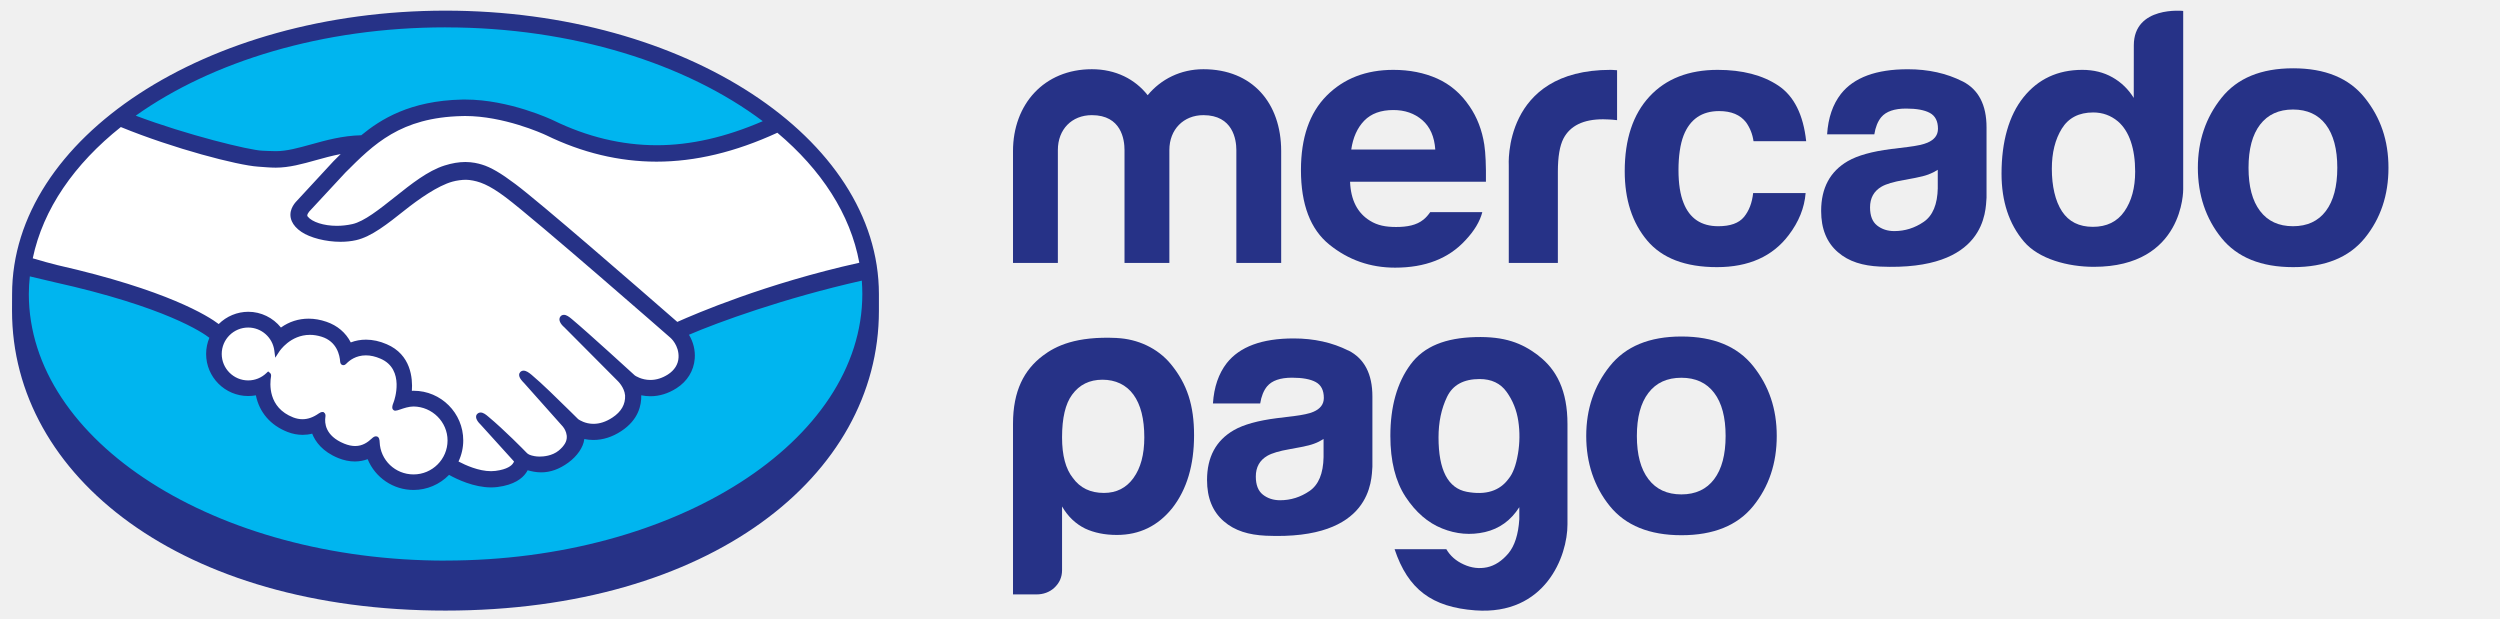
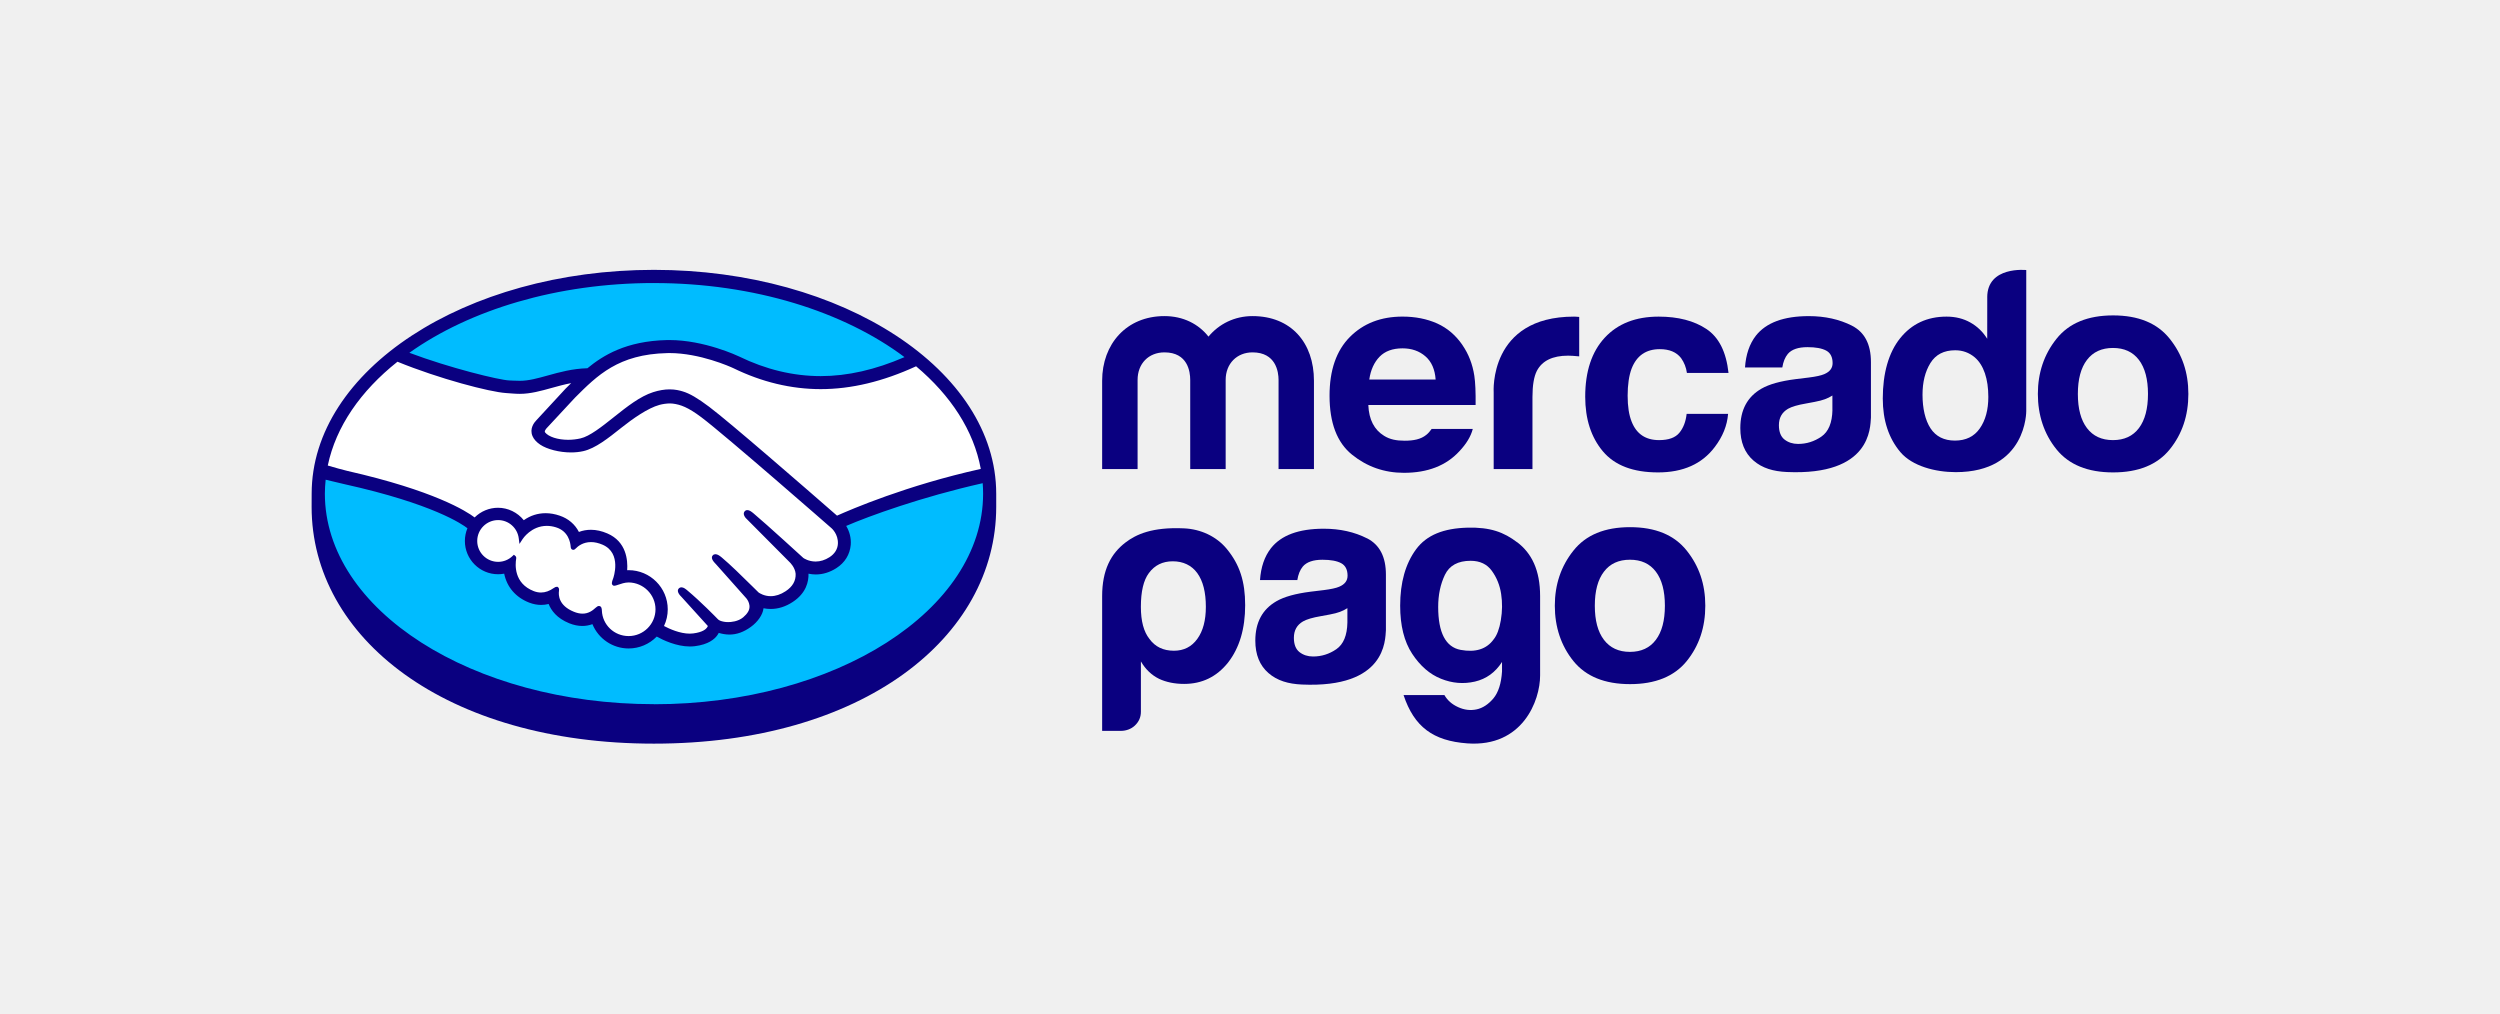
- <svg xmlns="http://www.w3.org/2000/svg" viewBox="118 104 817 202">
+ <svg xmlns="http://www.w3.org/2000/svg" id="logos" viewBox="0 0 1048.82 425.2">
  <defs>
    <style>
-       .ml1 { fill: #263287; }
-       .ml2 { fill: #fff; }
-       .ml3 { fill: #00b5ef; }
+       .cls-1 {
+         fill: #0a0080;
+       }
+ 
+       .cls-1, .cls-2, .cls-3 {
+         stroke-width: 0px;
+       }
+ 
+       .cls-2 {
+         fill: #fff;
+       }
+ 
+       .cls-3 {
+         fill: #00bcff;
+       }
    </style>
  </defs>
-   <path class="ml3" d="m263.61,111.16c-76.77,0-138.99,39.81-138.99,88.92s62.23,92.77,138.99,92.77,138.99-43.67,138.99-92.77-62.23-88.92-138.99-88.92Z" />
-   <path class="ml2" d="m218.38,172.59c-.07.14-1.43,1.54-.55,2.67,2.15,2.75,8.79,4.32,15.5,2.81,4-.9,9.12-4.97,14.08-8.91,5.38-4.27,10.72-8.55,16.08-10.25,5.68-1.81,9.32-1.03,11.72-.31,2.64.79,5.74,2.52,10.69,6.24,9.32,7.01,46.79,39.71,53.26,45.36,5.21-2.35,30.05-12.39,61.54-19.33-2.74-16.79-12.84-32.79-28.33-45.37-21.59,9.07-49.74,14.5-75.54,1.9-.13-.05-14.09-6.66-27.87-6.34-20.47.48-29.34,9.33-38.72,18.71l-11.89,12.81Z" />
-   <path class="ml2" d="m337.65,213.77c-.44-.39-44.06-38.56-53.94-45.99-5.72-4.29-8.9-5.38-12.24-5.81-1.74-.22-4.14.1-5.82.56-4.6,1.25-10.61,5.27-15.94,9.5-5.52,4.4-10.73,8.54-15.57,9.63-6.18,1.38-13.72-.25-17.16-2.58-1.39-.93-2.38-2.02-2.85-3.12-1.27-2.95,1.07-5.3,1.46-5.7l12.04-13.02c1.4-1.39,2.81-2.79,4.25-4.17-3.89.51-7.48,1.5-10.97,2.47-4.36,1.22-8.56,2.39-12.8,2.39-1.77,0-11.27-1.55-13.07-2.04-10.9-2.98-23.24-5.88-37.52-12.55-17.11,12.74-28.26,28.38-31.56,45.92,2.46.65,8.9,2.12,10.57,2.49,38.73,8.61,50.79,17.48,52.98,19.33,2.37-2.64,5.79-4.3,9.6-4.3,4.29,0,8.15,2.16,10.5,5.49,2.22-1.75,5.27-3.25,9.23-3.25,1.8,0,3.66.33,5.54.97,4.37,1.5,6.63,4.41,7.8,7.04,1.46-.66,3.27-1.15,5.39-1.15,2.09,0,4.26.48,6.44,1.42,7.14,3.06,8.25,10.08,7.6,15.36.51-.06,1.02-.08,1.54-.08,8.46,0,15.35,6.89,15.35,15.36,0,2.62-.67,5.09-1.84,7.25,2.3,1.3,8.17,4.22,13.33,3.57,4.11-.52,5.68-1.92,6.24-2.72.39-.54.79-1.18.41-1.64l-10.93-12.14s-1.8-1.7-1.2-2.36c.61-.68,1.73.29,2.51.95,5.56,4.64,12.35,11.65,12.35,11.65.12.08.57.96,3.08,1.41,2.16.39,5.99.16,8.64-2.01.67-.55,1.34-1.24,1.9-1.94-.05.04-.08.08-.13.1,2.8-3.58-.31-7.19-.31-7.19l-12.76-14.33s-1.83-1.69-1.2-2.36c.55-.59,1.73.3,2.53.96,4.04,3.38,9.74,9.1,15.21,14.46,1.07.78,5.87,3.75,12.24-.42,3.87-2.53,4.64-5.65,4.53-7.99-.27-3.11-2.69-5.32-2.69-5.32l-17.42-17.52s-1.85-1.57-1.19-2.37c.53-.67,1.72.29,2.51.95,5.55,4.64,20.57,18.42,20.57,18.42.22.15,5.41,3.85,11.82-.24,2.3-1.47,3.76-3.68,3.88-6.25.22-4.45-2.92-7.1-2.92-7.1Z" />
-   <path class="ml2" d="m253.13,235.97c-2.7-.03-5.66,1.58-6.04,1.34-.22-.14.17-1.23.42-1.85.26-.62,3.82-11.33-4.85-15.04-6.64-2.85-10.7.36-12.09,1.8-.36.38-.53.35-.57-.13-.14-1.93-1-7.15-6.73-8.9-8.19-2.5-13.45,3.21-14.79,5.27-.6-4.67-4.54-8.29-9.37-8.3-5.25,0-9.51,4.25-9.51,9.49,0,5.25,4.25,9.51,9.5,9.51,2.55,0,4.87-1.01,6.57-2.65.05.05.08.14.05.32-.4,2.35-1.14,10.89,7.81,14.37,3.59,1.39,6.64.36,9.17-1.41.75-.53.87-.31.77.4-.32,2.2.09,6.9,6.68,9.57,5.02,2.04,7.98-.04,9.93-1.85.85-.77,1.08-.64,1.12.55.24,6.36,5.52,11.41,11.93,11.41,6.61,0,11.96-5.33,11.97-11.94,0-6.61-5.35-11.89-11.95-11.97Z" />
-   <path class="ml1" d="m263.59,107.48c-78.23,0-141.64,41.61-141.64,92.64,0,1.32-.02,4.96-.02,5.42,0,54.15,55.43,98,141.64,98s141.66-43.84,141.66-97.99v-5.43c0-51.04-63.41-92.64-141.64-92.64Zm135.25,82.38c-30.78,6.84-53.74,16.78-59.5,19.34-13.44-11.72-44.49-38.73-52.9-45.04-4.81-3.62-8.09-5.52-10.96-6.38-1.29-.39-3.08-.83-5.38-.84-2.14,0-4.44.39-6.83,1.15-5.44,1.72-10.85,6.02-16.09,10.19l-.27.21c-4.88,3.88-9.92,7.89-13.74,8.74-1.67.37-3.38.57-5.09.57-4.28,0-8.12-1.24-9.56-3.07-.24-.3-.08-.79.47-1.5l.07-.1,11.82-12.74c9.26-9.26,18-18,38.13-18.46.33,0,.67-.02,1-.02,12.53,0,25.06,5.62,26.46,6.27,11.75,5.73,23.88,8.64,36.06,8.65,12.67,0,25.76-3.13,39.51-9.45,14.36,12.08,23.88,26.62,26.78,42.47Zm-135.23-76.91c41.52,0,78.68,11.9,103.66,30.65-12.08,5.22-23.58,7.87-34.69,7.86-11.36-.01-22.72-2.74-33.74-8.12-.58-.28-14.41-6.8-28.8-6.81-.38,0-.76,0-1.14.01-16.91.4-26.43,6.4-32.84,11.66-6.23.15-11.6,1.66-16.39,2.99-4.27,1.18-7.95,2.21-11.55,2.21-1.48,0-4.14-.14-4.38-.15-4.12-.12-24.84-5.2-41.38-11.45,24.93-17.72,61.05-28.86,101.24-28.86Zm-106.14,32.56c17.28,7.07,38.24,12.52,44.86,12.95,1.85.12,3.82.33,5.79.33,4.4,0,8.78-1.23,13.03-2.42,2.51-.7,5.28-1.47,8.19-2.03-.78.76-1.55,1.53-2.33,2.32l-12.01,12.99c-.94.95-3,3.5-1.64,6.64.54,1.26,1.63,2.48,3.16,3.5,2.86,1.93,7.99,3.23,12.75,3.23,1.8,0,3.52-.18,5.08-.53,5.04-1.13,10.32-5.34,15.91-9.78,4.46-3.54,10.79-8.04,15.64-9.36,1.36-.37,3.02-.6,4.36-.6.4,0,.78.02,1.13.07,3.2.41,6.3,1.49,11.83,5.64,9.86,7.41,53.48,45.57,53.91,45.95.03.02,2.81,2.43,2.62,6.41-.1,2.23-1.34,4.2-3.49,5.57-1.86,1.18-3.78,1.78-5.72,1.78-2.92,0-4.92-1.37-5.06-1.46-.16-.13-15.1-13.84-20.61-18.44-.88-.73-1.73-1.38-2.58-1.38-.46,0-.87.19-1.14.54-.86,1.07.1,2.54,1.25,3.51l17.46,17.55s2.18,2.03,2.42,4.73c.14,2.91-1.25,5.34-4.14,7.24-2.06,1.36-4.14,2.05-6.19,2.05-2.69,0-4.56-1.22-4.98-1.51l-2.5-2.47c-4.58-4.5-9.31-9.16-12.76-12.05-.85-.7-1.74-1.35-2.6-1.35-.43,0-.8.16-1.1.47-.39.44-.67,1.23.32,2.53.4.54.88.98.88.98l12.74,14.31c.1.13,2.63,3.12.29,6.11l-.45.57c-.39.42-.79.81-1.19,1.14-2.17,1.78-5.07,1.97-6.23,1.97-.62,0-1.21-.05-1.72-.15-1.26-.22-2.1-.58-2.51-1.06l-.16-.16c-.69-.72-7.11-7.28-12.43-11.71-.7-.59-1.57-1.32-2.48-1.32-.45,0-.84.17-1.15.51-1.05,1.15.53,2.87,1.2,3.5l10.86,11.99c-.01.11-.14.35-.41.73-.39.54-1.71,1.86-5.65,2.35-.47.06-.96.09-1.44.09-4.07,0-8.4-1.98-10.64-3.16,1.02-2.15,1.55-4.52,1.55-6.89,0-8.94-7.26-16.22-16.2-16.23-.19,0-.39,0-.59.01.29-4.09-.28-11.82-8.22-15.22-2.28-.99-4.56-1.49-6.78-1.49-1.73,0-3.4.3-4.97.9-1.64-3.2-4.38-5.52-7.94-6.74-1.97-.68-3.93-1.02-5.82-1.02-3.3,0-6.35.97-9.06,2.9-2.6-3.24-6.53-5.15-10.66-5.15-3.62,0-7.1,1.45-9.68,4.01-3.38-2.58-16.8-11.11-52.71-19.26-1.72-.39-5.61-1.5-8.06-2.22,3.37-16.12,13.61-30.84,28.81-42.92Zm66.62,93.49l-.39-.35h-.39c-.32,0-.65.13-1.1.44-1.83,1.29-3.58,1.91-5.37,1.91-.98,0-1.99-.2-3-.58-8.33-3.24-7.67-11.1-7.26-13.46.06-.48-.06-.85-.36-1.1l-.59-.48-.55.52c-1.62,1.56-3.74,2.42-5.97,2.42-4.77,0-8.65-3.88-8.65-8.65,0-4.77,3.89-8.64,8.66-8.63,4.31,0,7.98,3.24,8.53,7.54l.3,2.32,1.28-1.96c.14-.23,3.64-5.51,10.06-5.51,1.22,0,2.48.2,3.75.59,5.12,1.56,5.99,6.2,6.12,8.14.09,1.13.89,1.18,1.05,1.18.44,0,.77-.28,1-.52.96-1.01,3.07-2.69,6.36-2.69,1.51,0,3.11.36,4.77,1.08,8.14,3.49,4.45,13.83,4.4,13.94-.7,1.71-.73,2.47-.07,2.91l.32.15h.24c.36,0,.82-.16,1.58-.41,1.11-.38,2.78-.96,4.34-.96h0c6.13.07,11.11,5.06,11.11,11.11,0,6.12-4.99,11.09-11.11,11.09-5.99,0-10.86-4.66-11.08-10.59-.02-.51-.07-1.86-1.22-1.86-.47,0-.88.28-1.34.71-1.32,1.22-3,2.46-5.44,2.46-1.11,0-2.31-.26-3.59-.78-6.32-2.57-6.41-6.91-6.15-8.65.07-.47.09-.95-.23-1.33Zm39.53,48.21c-75.22,0-136.2-39.01-136.2-87.13,0-1.94.13-3.85.33-5.76.6.14,6.57,1.57,7.81,1.85,36.69,8.15,48.81,16.62,50.86,18.22-.69,1.66-1.06,3.47-1.06,5.27,0,7.58,6.16,13.76,13.74,13.76.85,0,1.69-.08,2.52-.23,1.14,5.58,4.79,9.81,10.37,11.98,1.63.63,3.28.94,4.9.94,1.05,0,2.1-.12,3.13-.39,1.03,2.61,3.35,5.87,8.53,7.98,1.81.73,3.63,1.11,5.4,1.11,1.44,0,2.85-.26,4.2-.75,2.48,6.05,8.4,10.06,14.98,10.06,4.37,0,8.56-1.78,11.62-4.93,2.61,1.46,8.14,4.09,13.73,4.1.72,0,1.39-.05,2.08-.13,5.54-.7,8.12-2.87,9.3-4.55.22-.29.41-.61.57-.93,1.31.37,2.75.68,4.4.69,3.02,0,5.93-1.03,8.87-3.17,2.89-2.08,4.94-5.07,5.23-7.61,0-.03,0-.07.01-.11.98.2,1.97.3,2.97.3,3.12,0,6.19-.97,9.11-2.89,5.66-3.7,6.63-8.54,6.54-11.71,1,.21,2,.31,3.01.31,2.92,0,5.8-.88,8.53-2.63,3.5-2.24,5.62-5.67,5.94-9.66.21-2.71-.46-5.45-1.89-7.8,9.45-4.07,31.05-11.95,56.49-17.69.11,1.44.17,2.89.17,4.35,0,48.12-60.97,87.13-136.19,87.13Z" />
-   <g class="ml1">
-     <path d="m890.83,135.99c-5.14-6.45-12.95-9.67-23.43-9.67s-18.28,3.22-23.42,9.67c-5.15,6.44-7.72,14.06-7.72,22.85s2.57,16.58,7.72,22.94c5.14,6.34,12.95,9.52,23.42,9.52s18.28-3.18,23.43-9.52c5.15-6.36,7.72-14,7.72-22.94s-2.57-16.4-7.72-22.85Zm-12.74,36.97c-2.5,3.31-6.07,4.97-10.74,4.97s-8.25-1.66-10.76-4.97c-2.52-3.31-3.77-8.02-3.77-14.13s1.25-10.8,3.77-14.1c2.52-3.29,6.11-4.94,10.76-4.94s8.24,1.65,10.74,4.94c2.49,3.3,3.74,8,3.74,14.1s-1.25,10.82-3.74,14.13Z" />
-     <path d="m759.37,130.6c-5.21-2.64-11.18-3.97-17.9-3.97-10.33,0-17.62,2.69-21.86,8.07-2.67,3.44-4.17,7.84-4.51,13.19h15.43c.38-2.37,1.13-4.23,2.27-5.61,1.59-1.87,4.3-2.8,8.12-2.8,3.41,0,6,.47,7.77,1.43,1.75.95,2.64,2.68,2.64,5.18,0,2.06-1.15,3.56-3.44,4.54-1.28.56-3.41,1.03-6.39,1.4l-5.47.67c-6.21.79-10.93,2.1-14.12,3.93-5.84,3.37-8.76,8.8-8.76,16.32,0,5.79,1.8,10.27,5.44,13.43,3.62,3.16,8.23,4.48,13.79,4.74,34.89,1.56,34.5-18.38,34.82-22.53v-22.96c0-7.36-2.61-12.38-7.82-15.04Zm-8.1,34.84c-.11,5.34-1.64,9.03-4.58,11.05-2.94,2.02-6.16,3.03-9.64,3.03-2.21,0-4.08-.62-5.62-1.83-1.54-1.22-2.3-3.19-2.3-5.92,0-3.06,1.26-5.32,3.77-6.78,1.49-.86,3.94-1.59,7.35-2.17l3.64-.68c1.81-.35,3.24-.72,4.28-1.11,1.05-.38,2.07-.89,3.09-1.53v5.95Z" />
-     <path d="m679.81,140.3c3.99,0,6.92,1.23,8.82,3.7,1.29,1.82,2.1,3.87,2.42,6.15h17.21c-.94-8.69-3.98-14.75-9.11-18.18-5.15-3.42-11.74-5.14-19.8-5.14-9.48,0-16.92,2.91-22.3,8.72-5.39,5.82-8.09,13.95-8.09,24.41,0,9.26,2.44,16.8,7.32,22.62,4.88,5.81,12.49,8.72,22.83,8.72s18.17-3.49,23.43-10.46c3.3-4.32,5.15-8.9,5.54-13.75h-17.15c-.35,3.21-1.35,5.82-3.01,7.83-1.65,2-4.44,3.01-8.39,3.01-5.55,0-9.34-2.53-11.34-7.61-1.1-2.71-1.66-6.29-1.66-10.76s.56-8.43,1.66-11.27c2.09-5.32,5.97-7.99,11.63-7.99Z" />
-     <path d="m644.34,126.83c-35.36,0-33.27,31.3-33.27,31.3v31.8h16.04v-29.82c0-4.89.62-8.5,1.84-10.86,2.2-4.17,6.51-6.27,12.92-6.27.48,0,1.12.03,1.9.06.78.04,1.67.11,2.69.23v-16.32c-.71-.05-1.18-.07-1.38-.09-.21-.02-.46-.03-.76-.03Z" />
-     <path d="m598.21,138.69c-2.77-4.11-6.29-7.11-10.54-9.02-4.25-1.89-9.02-2.84-14.32-2.84-8.94,0-16.2,2.82-21.8,8.44-5.6,5.64-8.4,13.73-8.4,24.29,0,11.27,3.1,19.41,9.31,24.4,6.19,5,13.36,7.51,21.46,7.51,9.83,0,17.47-2.97,22.93-8.9,2.95-3.11,4.79-6.2,5.57-9.25h-17.02c-.67.96-1.39,1.79-2.19,2.43-2.27,1.86-5.34,2.43-8.97,2.43-3.43,0-6.11-.52-8.54-2.05-4-2.46-6.26-6.62-6.5-12.74h44.4c.06-5.27-.11-9.3-.53-12.1-.73-4.77-2.36-8.98-4.85-12.6Zm-38.62,14.18c.57-3.97,2-7.11,4.24-9.43,2.26-2.32,5.42-3.48,9.52-3.48,3.76,0,6.91,1.09,9.46,3.29,2.53,2.19,3.95,5.4,4.24,9.62h-27.45Z" />
-     <path d="m511.27,126.62c-7.45,0-13.89,3.26-18.21,8.49-4.11-5.23-10.44-8.49-18.23-8.49-15.67,0-25.78,11.51-25.78,26.75v36.55h14.66v-36.9c0-6.74,4.55-11.39,11.11-11.39,9.66,0,10.67,8.02,10.67,11.39v36.9h14.66v-36.9c0-6.74,4.67-11.39,11.11-11.39,9.67,0,10.78,8.02,10.78,11.39v36.9h14.65v-36.55c0-15.71-9.43-26.75-25.44-26.75Z" />
-     <path d="m815.33,118.81l-.02,17.19c-1.79-2.88-4.11-5.12-6.98-6.74-2.86-1.62-6.14-2.43-9.84-2.43-8.02,0-14.41,2.99-19.2,8.94-4.8,5.97-7.19,14.57-7.19,24.97,0,9.03,2.43,16.42,7.3,22.18,4.87,5.75,14.4,8.28,22.87,8.28,29.54,0,29.2-25.33,29.2-25.33v-58.3s-16.14-1.73-16.14,11.26Zm-3.09,54.29c-2.34,3.36-5.78,5.03-10.29,5.03s-7.88-1.69-10.09-5.06c-2.22-3.38-3.32-8.29-3.32-13.92,0-5.22,1.08-9.59,3.26-13.11,2.18-3.52,5.6-5.29,10.26-5.29,3.06,0,5.74.97,8.06,2.9,3.76,3.21,5.65,8.97,5.65,16.42,0,5.32-1.18,9.67-3.53,13.03Z" />
+   <path class="cls-3" d="m274.38,116.94c-77.83,0-140.91,40.36-140.91,90.15s63.09,94.05,140.91,94.05,140.91-44.27,140.91-94.05-63.09-90.15-140.91-90.15Z" />
+   <path class="cls-2" d="m228.53,179.22c-.07.14-1.45,1.56-.55,2.71,2.18,2.78,8.91,4.38,15.72,2.85,4.05-.91,9.25-5.04,14.28-9.03,5.45-4.33,10.86-8.67,16.3-10.39,5.76-1.83,9.45-1.05,11.89-.31,2.67.8,5.82,2.56,10.84,6.32,9.45,7.1,47.43,40.26,54,45.99,5.28-2.39,30.47-12.56,62.39-19.6-2.78-17.02-13.01-33.25-28.72-45.99-21.89,9.19-50.42,14.7-76.58,1.93-.13-.05-14.29-6.75-28.25-6.42-20.75.48-29.74,9.46-39.25,18.97l-12.05,12.99Z" />
+   <path class="cls-2" d="m349.44,220.97c-.45-.4-44.67-39.09-54.69-46.62-5.8-4.35-9.02-5.46-12.41-5.89-1.76-.23-4.2.1-5.9.57-4.66,1.27-10.75,5.34-16.16,9.63-5.6,4.46-10.88,8.66-15.79,9.76-6.26,1.4-13.91-.25-17.4-2.61-1.41-.95-2.41-2.05-2.89-3.16-1.29-2.99,1.09-5.38,1.48-5.78l12.2-13.2c1.42-1.41,2.85-2.83,4.31-4.23-3.94.51-7.58,1.52-11.12,2.5-4.42,1.24-8.68,2.42-12.98,2.42-1.8,0-11.42-1.58-13.25-2.07-11.05-3.02-23.56-5.97-38.04-12.73-17.35,12.91-28.65,28.77-32,46.56,2.49.66,9.02,2.15,10.71,2.52,39.26,8.73,51.49,17.72,53.71,19.6,2.4-2.67,5.87-4.36,9.73-4.36,4.35,0,8.26,2.19,10.64,5.56,2.25-1.78,5.35-3.3,9.36-3.29,1.82,0,3.71.34,5.62.98,4.43,1.52,6.72,4.47,7.9,7.14,1.48-.67,3.31-1.17,5.46-1.16,2.12,0,4.32.48,6.53,1.44,7.24,3.11,8.36,10.22,7.71,15.58.52-.06,1.04-.08,1.56-.08,8.58,0,15.56,6.98,15.56,15.57,0,2.66-.68,5.16-1.86,7.35,2.34,1.31,8.29,4.28,13.52,3.62,4.17-.53,5.76-1.95,6.32-2.76.39-.55.8-1.2.42-1.66l-11.08-12.3s-1.82-1.73-1.22-2.39c.62-.68,1.75.3,2.55.96,5.64,4.71,12.52,11.81,12.52,11.81.12.08.57.98,3.12,1.43,2.19.39,6.07.17,8.76-2.04.67-.56,1.35-1.25,1.93-1.97-.05.04-.09.08-.13.1,2.84-3.63-.32-7.29-.32-7.29l-12.93-14.52s-1.85-1.71-1.22-2.4c.56-.6,1.75.3,2.56.98,4.09,3.42,9.88,9.23,15.42,14.66,1.09.79,5.96,3.8,12.41-.43,3.92-2.57,4.7-5.73,4.59-8.1-.27-3.15-2.73-5.4-2.73-5.4l-17.66-17.76s-1.87-1.59-1.21-2.4c.54-.68,1.75.3,2.55.96,5.62,4.71,20.86,18.68,20.86,18.68.22.15,5.48,3.9,11.99-.24,2.33-1.49,3.81-3.73,3.94-6.34.22-4.52-2.96-7.2-2.96-7.2Z" />
+   <path class="cls-2" d="m263.76,243.48c-2.74-.03-5.74,1.6-6.13,1.36-.22-.14.17-1.24.42-1.88.27-.63,3.87-11.48-4.92-15.25-6.73-2.89-10.85.36-12.26,1.83-.37.38-.54.35-.58-.13-.14-1.96-1.01-7.24-6.82-9.02-8.3-2.54-13.64,3.25-14.99,5.35-.61-4.73-4.61-8.4-9.5-8.41-5.32,0-9.64,4.3-9.65,9.63,0,5.32,4.31,9.64,9.64,9.64,2.59,0,4.93-1.03,6.66-2.69.06.05.08.14.05.32-.41,2.39-1.15,11.04,7.92,14.57,3.64,1.41,6.73.36,9.29-1.43.76-.54.89-.31.78.41-.33,2.23.09,6.99,6.77,9.7,5.08,2.07,8.09-.04,10.07-1.87.86-.78,1.09-.65,1.14.56.24,6.44,5.59,11.56,12.09,11.57,6.7,0,12.13-5.41,12.13-12.1,0-6.7-5.42-12.06-12.12-12.13Z" />
+   <path class="cls-1" d="m274.35,113.21c-79.31,0-143.6,42.18-143.6,93.92,0,1.34-.02,5.03-.02,5.5,0,54.9,56.19,99.35,143.6,99.35s143.61-44.45,143.61-99.34v-5.51c0-51.74-64.29-93.92-143.59-93.92Zm137.12,83.51c-31.21,6.94-54.49,17.01-60.32,19.61-13.62-11.89-45.1-39.26-53.63-45.66-4.87-3.67-8.2-5.6-11.12-6.47-1.31-.4-3.12-.85-5.45-.85-2.17,0-4.5.39-6.93,1.17-5.51,1.75-11,6.11-16.31,10.33l-.27.22c-4.95,3.93-10.06,8-13.93,8.86-1.69.38-3.43.58-5.16.58-4.34,0-8.23-1.26-9.69-3.12-.24-.31-.08-.81.48-1.52l.07-.1,11.99-12.91c9.39-9.39,18.25-18.25,38.66-18.72.34-.01.68-.02,1.02-.02,12.7.01,25.4,5.69,26.83,6.36,11.91,5.81,24.21,8.76,36.56,8.77,12.85,0,26.11-3.17,40.05-9.58,14.56,12.24,24.21,26.99,27.15,43.06Zm-137.1-77.97c42.1,0,79.76,12.07,105.09,31.07-12.24,5.3-23.91,7.97-35.17,7.97-11.52-.01-23.03-2.78-34.21-8.23-.59-.28-14.61-6.89-29.2-6.9-.38,0-.77,0-1.15.01-17.14.4-26.8,6.49-33.29,11.82-6.31.16-11.76,1.68-16.61,3.03-4.33,1.2-8.06,2.24-11.7,2.24-1.5,0-4.2-.14-4.44-.15-4.18-.13-25.18-5.28-41.95-11.61,25.27-17.96,61.89-29.26,102.64-29.26Zm-107.61,33.01c17.51,7.16,38.76,12.7,45.48,13.13,1.87.12,3.87.34,5.87.34,4.46,0,8.91-1.25,13.21-2.45,2.54-.71,5.35-1.49,8.3-2.05-.79.77-1.58,1.56-2.37,2.35l-12.17,13.17c-.96.97-3.04,3.55-1.67,6.73.54,1.28,1.65,2.51,3.2,3.55,2.9,1.95,8.1,3.28,12.92,3.28,1.83,0,3.57-.18,5.15-.54,5.11-1.14,10.46-5.41,16.13-9.92,4.52-3.59,10.94-8.15,15.86-9.49,1.38-.37,3.06-.61,4.42-.61.41,0,.79.02,1.14.07,3.24.41,6.38,1.51,11.99,5.72,10,7.51,54.22,46.2,54.65,46.58.03.02,2.85,2.46,2.65,6.5-.11,2.26-1.36,4.26-3.54,5.65-1.89,1.2-3.83,1.81-5.8,1.81-2.96,0-4.99-1.39-5.13-1.48-.16-.13-15.31-14.03-20.89-18.7-.89-.74-1.75-1.4-2.62-1.4-.47,0-.88.2-1.16.55-.88,1.08.1,2.58,1.26,3.56l17.7,17.8s2.21,2.06,2.45,4.79c.14,2.95-1.27,5.42-4.2,7.34-2.09,1.38-4.2,2.07-6.27,2.07-2.72,0-4.63-1.24-5.05-1.53l-2.54-2.5c-4.64-4.57-9.43-9.29-12.94-12.21-.86-.71-1.77-1.37-2.64-1.37-.43,0-.82.16-1.12.48-.4.44-.68,1.24.32,2.57.4.55.89,1,.89,1l12.91,14.51c.1.13,2.66,3.17.29,6.19l-.46.58c-.39.42-.8.82-1.2,1.16-2.2,1.81-5.14,2-6.31,2-.63,0-1.22-.05-1.75-.15-1.27-.23-2.13-.58-2.55-1.07l-.16-.16c-.7-.73-7.21-7.38-12.6-11.87-.71-.6-1.6-1.34-2.51-1.34-.45,0-.85.18-1.17.52-1.06,1.17.54,2.91,1.22,3.55l11.01,12.15c-.01.11-.15.36-.41.74-.4.55-1.73,1.88-5.73,2.38-.48.06-.98.09-1.46.09-4.12,0-8.52-2-10.79-3.2,1.03-2.18,1.57-4.58,1.57-6.98,0-9.07-7.36-16.44-16.43-16.45-.19,0-.4,0-.59.01.29-4.14-.29-11.98-8.34-15.43-2.32-1-4.63-1.52-6.87-1.52-1.76,0-3.45.3-5.04.91-1.67-3.24-4.44-5.6-8.04-6.83-2-.69-3.98-1.04-5.9-1.04-3.35,0-6.44.99-9.19,2.94-2.64-3.28-6.62-5.22-10.81-5.22-3.67,0-7.2,1.47-9.81,4.06-3.43-2.62-17.03-11.26-53.44-19.53-1.74-.39-5.69-1.52-8.17-2.25,3.41-16.34,13.8-31.27,29.2-43.52Zm67.54,94.78l-.39-.35h-.4c-.32,0-.66.13-1.11.45-1.86,1.31-3.63,1.94-5.44,1.94-1,0-2.02-.2-3.04-.59-8.44-3.29-7.78-11.25-7.36-13.65.06-.49-.06-.86-.37-1.12l-.6-.49-.56.53c-1.65,1.59-3.8,2.45-6.06,2.45-4.83,0-8.77-3.93-8.76-8.77,0-4.83,3.94-8.76,8.78-8.75,4.37,0,8.09,3.28,8.64,7.65l.3,2.35,1.29-1.99c.14-.23,3.69-5.59,10.2-5.58,1.24,0,2.52.2,3.81.6,5.19,1.58,6.07,6.29,6.2,8.25.09,1.14.91,1.2,1.06,1.2.45,0,.78-.28,1.01-.53.98-1.02,3.11-2.72,6.45-2.72,1.53,0,3.15.37,4.83,1.09,8.25,3.54,4.51,14.02,4.47,14.13-.71,1.74-.74,2.5-.07,2.95l.32.15h.24c.37,0,.83-.16,1.6-.42,1.12-.39,2.81-.97,4.4-.97h0c6.21.07,11.26,5.13,11.26,11.26,0,6.2-5.06,11.24-11.27,11.24-6.07,0-11.01-4.73-11.23-10.74-.02-.52-.07-1.88-1.23-1.88-.47,0-.89.29-1.36.72-1.34,1.24-3.04,2.49-5.52,2.49-1.13,0-2.35-.26-3.64-.79-6.41-2.6-6.5-7-6.24-8.77.07-.47.09-.96-.23-1.35Zm40.07,48.88c-76.26,0-138.08-39.55-138.08-88.33,0-1.96.14-3.91.33-5.84.61.15,6.67,1.59,7.92,1.88,37.19,8.26,49.48,16.85,51.56,18.48-.7,1.69-1.07,3.51-1.07,5.35,0,7.69,6.25,13.95,13.93,13.95.86,0,1.72-.08,2.56-.24,1.16,5.66,4.86,9.95,10.51,12.15,1.65.63,3.32.96,4.97.96,1.06,0,2.13-.13,3.17-.39,1.05,2.65,3.39,5.96,8.65,8.09,1.84.74,3.68,1.13,5.47,1.13,1.46,0,2.89-.26,4.25-.76,2.52,6.13,8.51,10.2,15.19,10.2,4.43,0,8.68-1.8,11.78-4.99,2.65,1.48,8.25,4.15,13.91,4.16.73,0,1.41-.05,2.11-.13,5.62-.71,8.23-2.91,9.43-4.62.22-.3.41-.62.58-.95,1.32.38,2.78.69,4.46.7,3.07,0,6.01-1.05,8.99-3.21,2.93-2.11,5.01-5.14,5.31-7.72,0-.03,0-.07.01-.11.99.2,2,.3,3.01.3,3.16,0,6.27-.98,9.24-2.93,5.73-3.75,6.72-8.66,6.63-11.87,1.01.21,2.03.32,3.05.32,2.96,0,5.88-.89,8.65-2.66,3.55-2.27,5.69-5.75,6.02-9.79.21-2.75-.47-5.53-1.91-7.91,9.58-4.13,31.48-12.12,57.27-17.93.11,1.46.17,2.93.17,4.41,0,48.78-61.82,88.33-138.07,88.33Z" />
+   <g>
+     <path class="cls-1" d="m910.26,142.12c-5.21-6.54-13.13-9.8-23.75-9.8s-18.53,3.27-23.74,9.8c-5.22,6.53-7.83,14.25-7.83,23.16s2.61,16.81,7.83,23.26c5.21,6.43,13.13,9.65,23.74,9.65s18.54-3.22,23.75-9.65c5.22-6.45,7.82-14.19,7.82-23.26s-2.6-16.63-7.82-23.16Zm-12.92,37.48c-2.53,3.35-6.15,5.04-10.89,5.04s-8.36-1.69-10.91-5.04c-2.55-3.35-3.82-8.13-3.82-14.32s1.27-10.95,3.82-14.29c2.55-3.34,6.19-5.01,10.91-5.01s8.35,1.67,10.89,5.01c2.53,3.34,3.8,8.11,3.8,14.29s-1.27,10.97-3.8,14.32Z" />
+     <path class="cls-1" d="m776.98,136.65c-5.29-2.68-11.34-4.03-18.15-4.03-10.47,0-17.86,2.73-22.17,8.18-2.71,3.49-4.22,7.95-4.58,13.37h15.65c.38-2.4,1.15-4.29,2.31-5.69,1.61-1.89,4.36-2.84,8.23-2.84,3.46,0,6.08.48,7.88,1.45,1.78.96,2.68,2.72,2.68,5.26,0,2.09-1.16,3.61-3.49,4.61-1.3.57-3.46,1.04-6.48,1.42l-5.55.68c-6.3.8-11.08,2.13-14.32,3.99-5.92,3.41-8.88,8.93-8.88,16.55,0,5.87,1.83,10.41,5.52,13.61,3.67,3.21,8.34,4.55,13.98,4.81,35.37,1.59,34.98-18.64,35.3-22.84v-23.27c0-7.47-2.65-12.55-7.93-15.25Zm-8.22,35.32c-.11,5.42-1.66,9.15-4.64,11.2-2.99,2.05-6.24,3.07-9.78,3.07-2.24,0-4.14-.63-5.7-1.85-1.56-1.23-2.34-3.24-2.34-6.01,0-3.1,1.28-5.39,3.83-6.88,1.51-.87,3.99-1.61,7.45-2.2l3.69-.69c1.84-.35,3.28-.73,4.34-1.13,1.07-.38,2.1-.9,3.13-1.55v6.03Z" />
+     <path class="cls-1" d="m696.32,146.48c4.05,0,7.01,1.25,8.94,3.75,1.31,1.84,2.13,3.93,2.45,6.24h17.45c-.95-8.81-4.03-14.95-9.24-18.43-5.22-3.47-11.9-5.21-20.07-5.21-9.61,0-17.15,2.95-22.61,8.84-5.46,5.9-8.2,14.15-8.2,24.75,0,9.38,2.47,17.04,7.42,22.93,4.95,5.89,12.66,8.84,23.14,8.84s18.42-3.53,23.76-10.61c3.35-4.38,5.23-9.03,5.62-13.94h-17.39c-.36,3.25-1.37,5.9-3.06,7.94-1.67,2.03-4.5,3.06-8.5,3.06-5.63,0-9.47-2.57-11.5-7.72-1.12-2.75-1.69-6.38-1.69-10.91s.57-8.54,1.69-11.43c2.12-5.39,6.05-8.1,11.79-8.1Z" />
+     <path class="cls-1" d="m660.36,132.83c-35.85,0-33.72,31.73-33.72,31.73v32.24h16.27v-30.23c0-4.96.63-8.62,1.86-11.01,2.23-4.23,6.6-6.35,13.1-6.35.49,0,1.13.03,1.92.07.79.04,1.69.11,2.73.23v-16.55c-.72-.05-1.19-.07-1.39-.1-.21-.02-.46-.03-.77-.03Z" />
+     <path class="cls-1" d="m613.6,144.85c-2.81-4.16-6.38-7.21-10.68-9.15-4.31-1.92-9.15-2.88-14.52-2.88-9.06,0-16.42,2.85-22.1,8.56-5.67,5.72-8.52,13.92-8.52,24.63,0,11.43,3.15,19.67,9.44,24.74,6.28,5.06,13.54,7.61,21.76,7.61,9.96,0,17.71-3.01,23.24-9.02,2.99-3.16,4.86-6.29,5.65-9.38h-17.26c-.68.98-1.41,1.81-2.22,2.46-2.3,1.89-5.42,2.47-9.09,2.47-3.47,0-6.2-.52-8.66-2.07-4.06-2.5-6.35-6.72-6.59-12.91h45.01c.06-5.34-.11-9.43-.54-12.27-.74-4.84-2.4-9.1-4.92-12.77Zm-39.15,14.38c.58-4.02,2.03-7.2,4.3-9.56,2.29-2.35,5.5-3.53,9.65-3.53,3.81,0,7.01,1.11,9.59,3.34,2.57,2.22,4,5.48,4.3,9.75h-27.83Z" />
+     <path class="cls-1" d="m525.46,132.61c-7.55,0-14.08,3.31-18.47,8.61-4.17-5.3-10.59-8.61-18.48-8.61-15.89,0-26.13,11.67-26.13,27.12v37.06h14.87v-37.41c0-6.83,4.62-11.55,11.27-11.55,9.8,0,10.81,8.13,10.81,11.55v37.41h14.87v-37.41c0-6.83,4.73-11.55,11.26-11.55,9.8,0,10.93,8.13,10.93,11.55v37.41h14.85v-37.06c0-15.93-9.56-27.12-25.79-27.12Z" />
+     <path class="cls-1" d="m833.71,124.7l-.02,17.43c-1.81-2.92-4.17-5.2-7.08-6.83-2.9-1.64-6.23-2.47-9.98-2.47-8.13,0-14.6,3.03-19.46,9.06-4.86,6.05-7.29,14.77-7.29,25.31,0,9.15,2.47,16.65,7.4,22.49,4.93,5.83,14.6,8.39,23.19,8.39,29.95,0,29.6-25.68,29.6-25.68v-59.11s-16.37-1.75-16.37,11.41Zm-3.13,55.04c-2.37,3.4-5.86,5.1-10.43,5.1s-7.98-1.72-10.23-5.13c-2.25-3.43-3.37-8.41-3.37-14.11,0-5.3,1.1-9.72,3.31-13.29,2.21-3.57,5.67-5.36,10.4-5.36,3.1,0,5.82.98,8.17,2.94,3.81,3.25,5.73,9.09,5.73,16.64,0,5.4-1.2,9.81-3.58,13.21Z" />
  </g>
-   <g class="ml1">
-     <path d="m482.96,214.45c-13.21-.62-19.89,2.53-24.24,5.85-6.01,4.58-9.67,11.37-9.67,22.21v55.74h7.77c2.09,0,4.16-.72,5.69-2.13,1.72-1.58,2.57-3.51,2.57-5.78v-20.83c1.89,3.26,4.39,5.66,7.54,7.22,2.98,1.39,6.44,2.09,10.37,2.09,7.39,0,13.45-2.94,18.16-8.84,4.71-6.06,7.07-13.96,7.07-23.73s-2.23-16.73-7.58-23.25c-4.32-5.26-10.89-8.23-17.7-8.54Zm5.47,45.75c-2.36,3.27-5.58,4.89-9.67,4.89-4.4,0-7.79-1.62-10.14-4.89-2.36-2.95-3.54-7.35-3.54-13.26,0-6.35,1.1-11.01,3.29-13.96,2.37-3.25,5.67-4.89,9.91-4.89s7.78,1.64,10.14,4.89c2.37,3.26,3.54,7.91,3.54,13.96,0,5.6-1.18,10.01-3.54,13.26Z" />
-     <path d="m620.77,220.2c-5.45-4.13-11.02-6.29-20.61-6.04-9.72.26-16.8,2.98-21.2,8.95-4.4,5.96-6.59,13.76-6.59,23.36,0,8.21,1.66,14.84,4.97,19.9,3.32,5.03,7.3,8.48,11.94,10.33,4.62,1.87,9.29,2.25,14,1.18,4.71-1.09,8.46-3.79,11.23-8.13v3.94c-.32,4.97-1.51,8.68-3.58,11.17-2.1,2.47-4.41,3.98-6.96,4.53-2.53.53-5.09.24-7.63-.93-2.56-1.16-4.44-2.83-5.68-4.99h-16.91c4.38,13.16,12.24,18.97,26.4,20,22.85,1.65,30.13-17.7,30.1-28.13v-32.79c0-10.84-3.53-17.79-9.5-22.32Zm-6.72,32.21c-.62,3.63-1.62,6.32-3.01,8.01-2.93,4.03-7.49,5.45-13.66,4.31-6.18-1.17-9.27-7.1-9.27-17.79,0-4.97.92-9.38,2.79-13.26,1.86-3.86,5.4-5.81,10.65-5.81,3.86,0,6.8,1.4,8.8,4.18,2.01,2.79,3.29,5.96,3.83,9.54.54,3.56.49,7.17-.12,10.81Z" />
-     <path d="m558.65,218.57c-5.22-2.63-11.19-3.97-17.9-3.97-10.33,0-17.61,2.69-21.85,8.07-2.66,3.44-4.17,7.83-4.51,13.18h15.44c.38-2.36,1.13-4.23,2.27-5.61,1.59-1.87,4.3-2.81,8.12-2.81,3.43,0,6.01.47,7.77,1.43,1.75.95,2.64,2.68,2.64,5.19,0,2.06-1.15,3.57-3.44,4.54-1.28.56-3.41,1.02-6.39,1.4l-5.46.66c-6.21.79-10.94,2.1-14.12,3.93-5.85,3.37-8.76,8.8-8.76,16.31,0,5.79,1.8,10.27,5.44,13.43,3.62,3.17,8.23,4.49,13.8,4.75,34.87,1.56,34.48-18.39,34.8-22.53v-22.96c0-7.36-2.6-12.37-7.81-15.03Zm-8.11,34.83c-.1,5.35-1.63,9.03-4.57,11.05-2.94,2.02-6.16,3.03-9.64,3.03-2.21,0-4.08-.62-5.62-1.83-1.54-1.21-2.31-3.19-2.31-5.92,0-3.06,1.26-5.32,3.78-6.78,1.5-.86,3.94-1.59,7.34-2.17l3.65-.68c1.82-.35,3.24-.71,4.27-1.1,1.06-.38,2.08-.89,3.1-1.54v5.95Z" />
-     <path d="m690.94,223.64c-5.15-6.45-12.96-9.67-23.43-9.67s-18.27,3.22-23.41,9.67c-5.15,6.44-7.72,14.05-7.72,22.83s2.57,16.58,7.72,22.93c5.14,6.33,12.95,9.51,23.41,9.51s18.28-3.18,23.43-9.51c5.14-6.36,7.7-14,7.7-22.93s-2.57-16.39-7.7-22.83Zm-12.75,36.95c-2.49,3.31-6.06,4.98-10.72,4.98s-8.25-1.66-10.76-4.98c-2.53-3.3-3.78-8.01-3.78-14.11s1.25-10.8,3.78-14.09c2.51-3.3,6.1-4.94,10.76-4.94s8.23,1.65,10.72,4.94c2.5,3.29,3.74,7.99,3.74,14.09s-1.25,10.81-3.74,14.11Z" />
-   </g>
+   <path class="cls-1" d="m496.75,221.66c-13.4-.63-20.16,2.56-24.57,5.93-6.09,4.65-9.8,11.53-9.8,22.52v56.51h7.88c2.11,0,4.22-.73,5.77-2.16,1.74-1.6,2.61-3.56,2.61-5.86v-21.12c1.92,3.31,4.45,5.74,7.65,7.32,3.03,1.41,6.53,2.12,10.51,2.12,7.49,0,13.64-2.98,18.41-8.97,4.78-6.15,7.17-14.15,7.17-24.06s-2.26-16.97-7.68-23.57c-4.38-5.34-11.04-8.35-17.94-8.66Zm5.55,46.38c-2.39,3.31-5.66,4.96-9.8,4.96-4.46,0-7.89-1.64-10.28-4.96-2.39-2.99-3.59-7.45-3.59-13.45,0-6.43,1.11-11.16,3.34-14.15,2.4-3.29,5.75-4.96,10.05-4.96s7.89,1.66,10.28,4.96c2.4,3.31,3.59,8.02,3.59,14.15,0,5.68-1.19,10.14-3.59,13.45Z" />
+   <path class="cls-1" d="m636.47,227.49c-5.53-4.19-11.18-6.38-20.89-6.12-9.86.27-17.03,3.03-21.49,9.07-4.46,6.05-6.68,13.95-6.68,23.68,0,8.33,1.68,15.04,5.04,20.17,3.37,5.1,7.4,8.6,12.1,10.47,4.68,1.89,9.42,2.28,14.2,1.19,4.77-1.11,8.57-3.84,11.39-8.24v3.99c-.32,5.03-1.53,8.8-3.63,11.32-2.13,2.5-4.47,4.04-7.06,4.59-2.56.54-5.16.24-7.73-.95-2.59-1.17-4.5-2.87-5.75-5.06h-17.14c4.44,13.34,12.41,19.23,26.77,20.27,23.16,1.67,30.54-17.94,30.52-28.52v-33.25c0-10.99-3.58-18.03-9.63-22.63Zm-6.81,32.66c-.63,3.68-1.64,6.4-3.06,8.12-2.97,4.08-7.6,5.53-13.84,4.37-6.27-1.19-9.4-7.2-9.4-18.03,0-5.03.93-9.51,2.82-13.45,1.88-3.91,5.47-5.89,10.79-5.89,3.91,0,6.89,1.42,8.92,4.24,2.04,2.83,3.34,6.05,3.88,9.67.55,3.61.5,7.27-.12,10.96Z" />
+   <path class="cls-1" d="m573.49,225.84c-5.29-2.67-11.34-4.03-18.15-4.03-10.47,0-17.85,2.73-22.15,8.19-2.7,3.48-4.22,7.94-4.58,13.36h15.65c.38-2.39,1.15-4.29,2.3-5.68,1.61-1.89,4.36-2.85,8.23-2.85,3.47,0,6.09.48,7.88,1.45,1.78.96,2.67,2.72,2.67,5.26,0,2.08-1.16,3.62-3.49,4.6-1.3.57-3.46,1.04-6.48,1.42l-5.54.67c-6.3.8-11.09,2.13-14.31,3.99-5.93,3.41-8.88,8.92-8.88,16.54,0,5.87,1.83,10.41,5.52,13.61,3.67,3.21,8.34,4.55,13.99,4.81,35.36,1.58,34.96-18.64,35.28-22.84v-23.27c0-7.46-2.63-12.54-7.92-15.24Zm-8.22,35.31c-.1,5.43-1.66,9.15-4.63,11.2-2.98,2.05-6.24,3.07-9.78,3.07-2.24,0-4.13-.63-5.7-1.85-1.56-1.23-2.34-3.23-2.34-6,0-3.1,1.28-5.39,3.83-6.87,1.52-.87,3.99-1.61,7.45-2.2l3.7-.68c1.84-.35,3.29-.72,4.33-1.12,1.07-.39,2.11-.91,3.14-1.56v6.03Z" />
+   <path class="cls-1" d="m707.61,230.97c-5.22-6.54-13.14-9.81-23.76-9.81s-18.52,3.26-23.73,9.81c-5.22,6.53-7.83,14.24-7.83,23.15s2.61,16.8,7.83,23.25c5.21,6.42,13.13,9.64,23.73,9.64s18.53-3.22,23.76-9.64c5.21-6.45,7.81-14.19,7.81-23.25s-2.6-16.62-7.81-23.15Zm-12.93,37.46c-2.53,3.36-6.15,5.05-10.87,5.05s-8.36-1.69-10.91-5.05c-2.56-3.35-3.83-8.12-3.83-14.31s1.27-10.95,3.83-14.29c2.54-3.34,6.18-5.01,10.91-5.01s8.35,1.67,10.87,5.01c2.53,3.34,3.79,8.1,3.79,14.29s-1.26,10.96-3.79,14.31Z" />
</svg>
